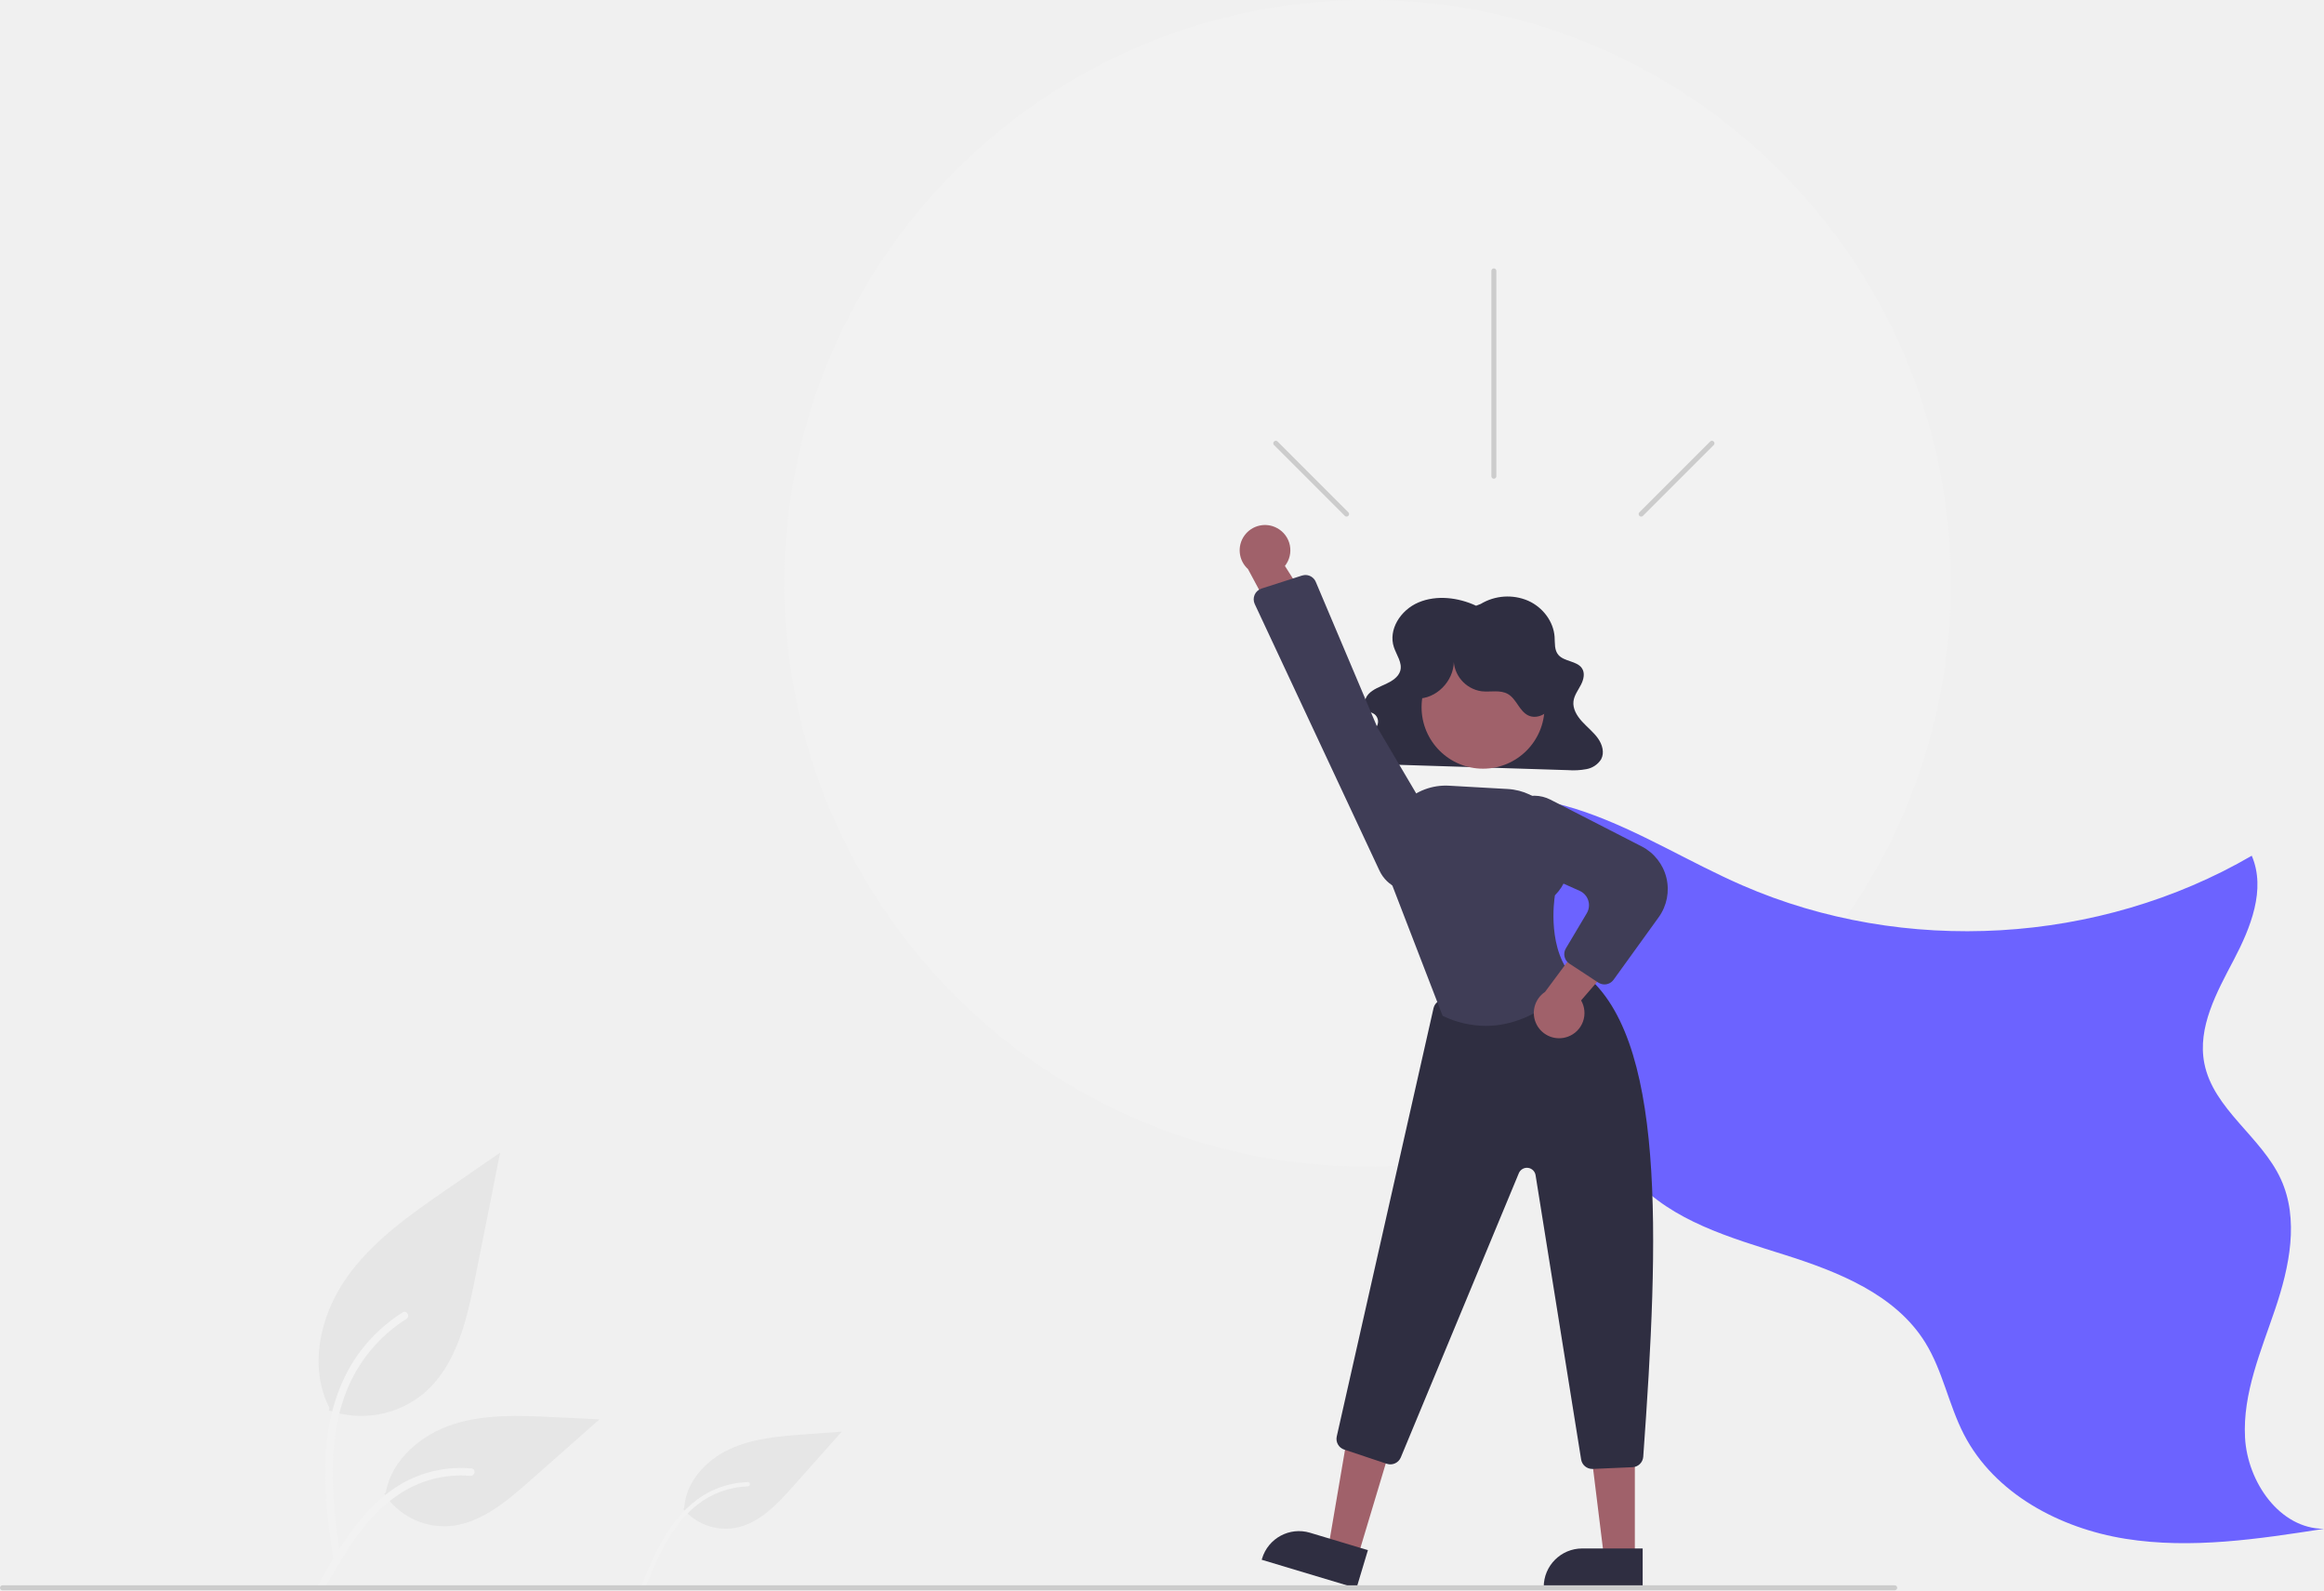
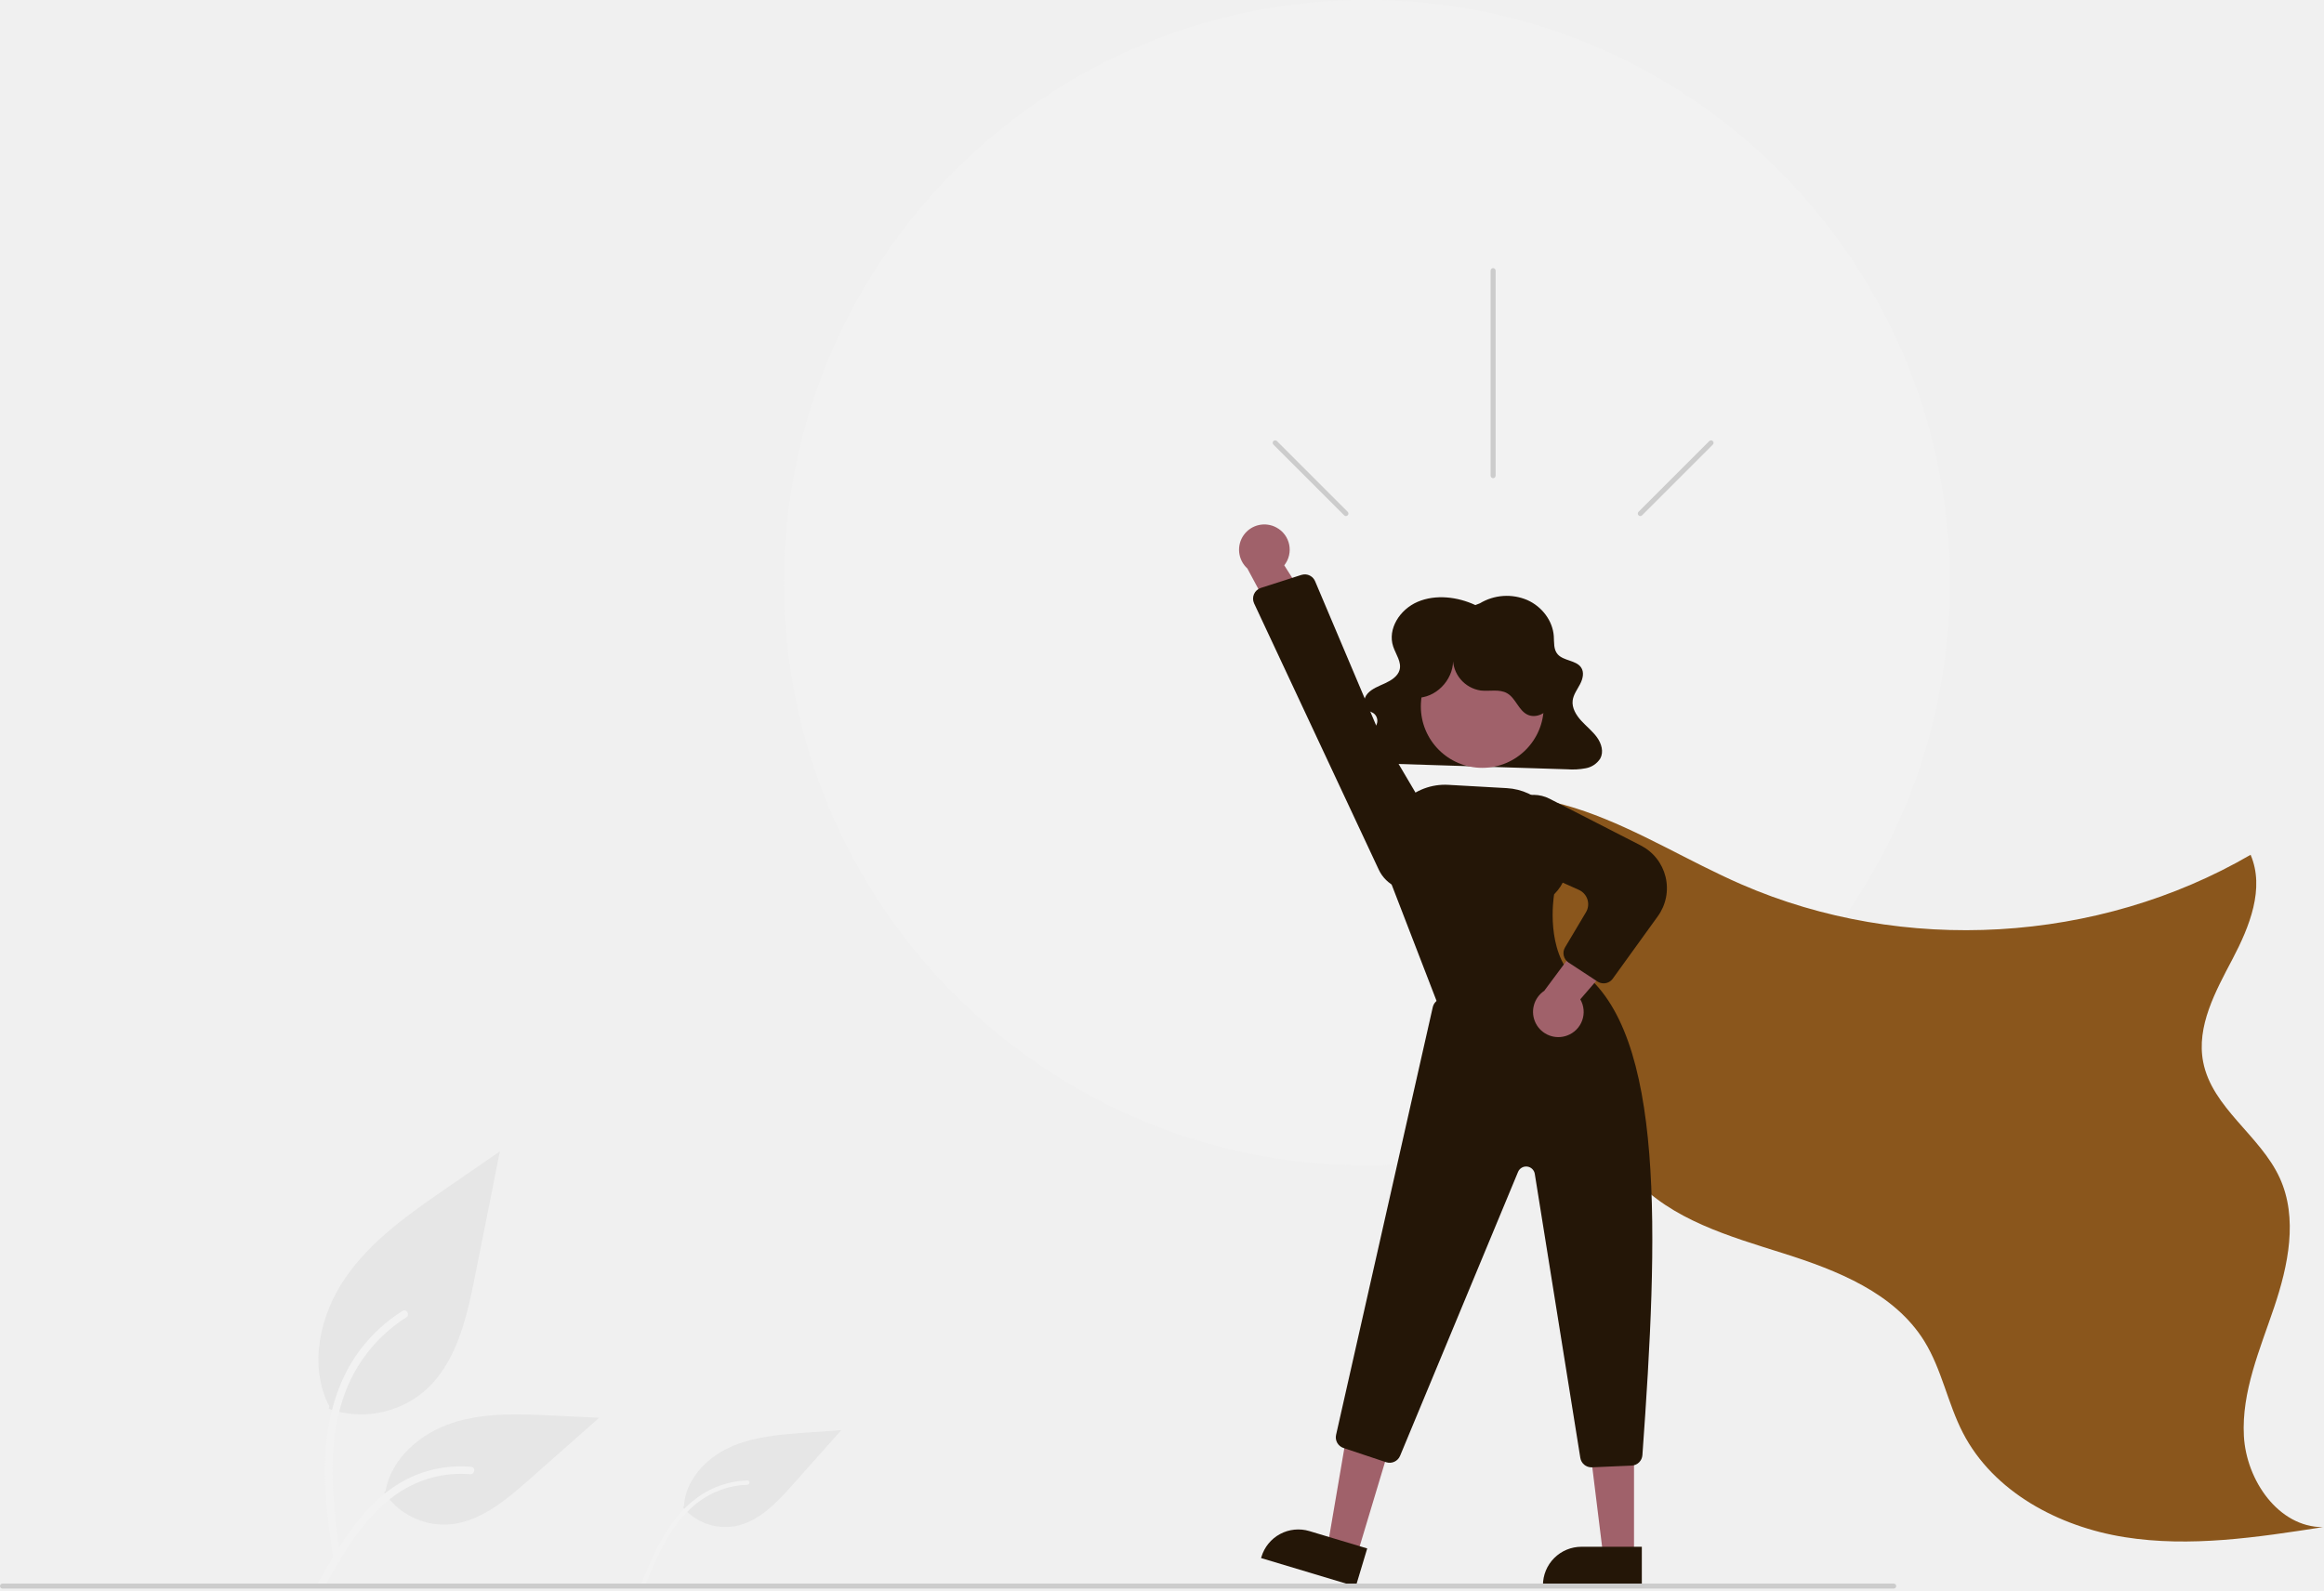
- <svg xmlns="http://www.w3.org/2000/svg" width="928.526" height="635.213" viewBox="0 0 928.526 635.213" role="img" artist="Katerina Limpitsouni" source="https://undraw.co/">
-   <circle cx="546.409" cy="233" r="233" fill="#f2f2f2" />
-   <path d="M267.148,695.739a39.063,39.063,0,0,0,37.721-6.645c13.212-11.089,17.354-29.359,20.725-46.275l9.969-50.036-20.872,14.371c-15.01,10.335-30.357,21.001-40.75,35.971s-14.929,35.405-6.579,51.603" transform="translate(-135.7371 -132.3937)" fill="#e6e6e6" />
-   <path d="M268.932,756.318c-2.112-15.387-4.285-30.973-2.803-46.525,1.316-13.812,5.53-27.303,14.109-38.364a63.82,63.82,0,0,1,16.374-14.837c1.637-1.034,3.144,1.561,1.514,2.59a60.672,60.672,0,0,0-23.999,28.956c-5.225,13.289-6.064,27.776-5.164,41.893.544,8.537,1.698,17.019,2.861,25.489a1.554,1.554,0,0,1-1.048,1.845,1.509,1.509,0,0,1-1.845-1.048Z" transform="translate(-135.7371 -132.3937)" fill="#f2f2f2" />
-   <path d="M408.733,735.124a22.264,22.264,0,0,0,20.462,7.606c9.693-1.644,16.995-9.432,23.529-16.778l19.325-21.728L457.644,705.275c-10.359.755-20.98,1.575-30.405,5.94s-17.546,13.104-18.109,23.476" transform="translate(-135.7371 -132.3937)" fill="#e6e6e6" />
-   <path d="M392.149,765.424c3.397-8.175,6.821-16.463,12.033-23.683,4.628-6.412,10.589-11.83,17.996-14.796a36.374,36.374,0,0,1,12.328-2.575c1.103-.036,1.096,1.674-.002,1.71a34.579,34.579,0,0,0-20.146,7.319c-6.4,5.028-10.988,11.909-14.615,19.11-2.193,4.354-4.071,8.857-5.94,13.357a.886.886,0,0,1-1.047.605.86.86,0,0,1-.605-1.047Z" transform="translate(-135.7371 -132.3937)" fill="#f2f2f2" />
-   <path d="M289.28,729.089a28.755,28.755,0,0,0,25.055,12.931c12.683-.602,23.257-9.454,32.775-17.858l28.153-24.857L356.63,698.414c-13.4-.641-27.145-1.239-39.908,2.893s-24.533,14.077-26.867,27.287" transform="translate(-135.7371 -132.3937)" fill="#e6e6e6" />
-   <path d="M262.962,765.163c10.168-17.991,21.961-37.986,43.035-44.377a48.022,48.022,0,0,1,18.101-1.869c1.922.166,1.442,3.128-.476,2.963a44.614,44.614,0,0,0-28.886,7.642c-8.145,5.544-14.487,13.252-19.854,21.425-3.288,5.007-6.233,10.226-9.178,15.438-.941,1.666-3.693.463-2.74-1.222Z" transform="translate(-135.7371 -132.3937)" fill="#f2f2f2" />
-   <path d="M702.07,458.075c20.217-11.112,45.379-8.882,67.161-1.285s41.522,20.043,62.675,29.249c64.64,28.131,142.548,23.595,203.487-11.848,5.763,13.406-.419,28.74-7.211,41.656s-14.532,26.914-11.736,41.236c3.578,18.327,22.793,29.315,30.579,46.288,7.391,16.112,3.424,35.032-2.246,51.827s-13.028,33.715-12.065,51.415,13.823,36.416,31.549,36.43c-26.269,4.082-53.056,8.166-79.309,3.983s-52.369-18.068-64.558-41.693c-6.093-11.809-8.441-25.386-15.439-36.682-11.918-19.241-34.791-28.289-56.372-35.108s-44.676-13.388-59.871-30.162c-14.478-15.982-19.064-38.246-26.734-58.401a186.537,186.537,0,0,0-64.588-84.23" transform="translate(-135.7371 -132.3937)" fill="#6c63ff" />
-   <path d="M725.495,374.338c-7.097-3.302-15.81-4.384-23.032-1.316s-12.145,10.932-9.809,17.891c1.059,3.155,3.47,6.258,2.531,9.445-.723,2.453-3.245,4.072-5.723,5.224s-5.187,2.12-6.978,4.062-2.165,5.285.073,6.791c.737.496,1.659.732,2.374,1.254a3.772,3.772,0,0,1,1.164,4.222,8.893,8.893,0,0,1-2.851,3.751c-2.541,2.191-5.898,4.698-5.109,7.809a5.478,5.478,0,0,0,3.697,3.458,18.367,18.367,0,0,0,5.427.716l74.966,2.362a28.422,28.422,0,0,0,7.402-.413,8.762,8.762,0,0,0,5.813-3.905c1.436-2.657.493-5.931-1.28-8.412s-4.282-4.439-6.355-6.717-3.769-5.123-3.404-8.067c.293-2.357,1.847-4.395,2.963-6.537s1.764-4.818.319-6.789c-2.037-2.777-6.927-2.526-9.243-5.113-1.748-1.953-1.41-4.763-1.584-7.281-.418-6.057-4.611-11.776-10.58-14.433a20.831,20.831,0,0,0-18.953,1.291Z" transform="translate(-135.7371 -132.3937)" fill="#2f2e41" />
-   <polygon points="542.385 622.099 530.644 618.571 538.663 571.604 555.992 576.811 542.385 622.099" fill="#a0616a" />
-   <path d="M677.697,766.774l-37.859-11.375.144-.479a15.386,15.386,0,0,1,19.163-10.309l.001 0,23.123,6.947Z" transform="translate(-135.7371 -132.3937)" fill="#2f2e41" />
-   <polygon points="653.182 622.496 640.922 622.495 635.09 575.207 653.184 575.208 653.182 622.496" fill="#a0616a" />
-   <path d="M792.045,766.774l-39.531-.001v-.5a15.386,15.386,0,0,1,15.386-15.386h.001l24.144.001Z" transform="translate(-135.7371 -132.3937)" fill="#2f2e41" />
-   <path d="M771.9,719.123a4.5,4.5,0,0,1-4.441-3.788L749.256,601.781a3.5,3.5,0,0,0-6.688-.789L695.406,714.528a4.516,4.516,0,0,1-5.579,2.544L672.793,711.393a4.485,4.485,0,0,1-2.966-5.261L708.476,535.111a4.525,4.525,0,0,1,3.372-3.392L763.68,519.687a4.562,4.562,0,0,1,3.708.77c34.13,24.799,31.247,105.821,24.886,193.798a4.502,4.502,0,0,1-4.294,4.174l-15.882.691C772.032,719.122,771.966,719.123,771.9,719.123Z" transform="translate(-135.7371 -132.3937)" fill="#2f2e41" />
-   <circle cx="592.532" cy="282.471" r="24.561" fill="#a0616a" />
-   <path d="M729.329,542.162a39.899,39.899,0,0,1-17.024-3.935l-.183-.085-.073-.188-22.03-57.076-.419-9.917A23.773,23.773,0,0,1,714.692,446.22l23.388,1.317a23.787,23.787,0,0,1,22.437,23.61c.607,1.167,4.921,10.292-3.533,18.865-.316,1.952-3.273,22.247,7.887,33.407l.314.313-.274.349C764.732,524.309,750.399,542.159,729.329,542.162Z" transform="translate(-135.7371 -132.3937)" fill="#3f3d56" />
-   <path d="M762.171,546.467a10.056,10.056,0,0,0,5.277-14.488l23.359-27.043-18.414-2.397-19.359,26.048a10.11,10.11,0,0,0,9.137,17.88Z" transform="translate(-135.7371 -132.3937)" fill="#a0616a" />
-   <path d="M776.775,525.594a4.489,4.489,0,0,1-2.469-.74l-11.553-7.577a4.491,4.491,0,0,1-1.399-6.064l8.364-14.052a6.272,6.272,0,0,0-2.824-8.932l-24.028-10.772a14.324,14.324,0,0,1-8.112-15.915h0a14.241,14.241,0,0,1,20.432-9.754l36.452,18.679a19.177,19.177,0,0,1,6.805,28.289L780.424,523.725A4.489,4.489,0,0,1,776.775,525.594Z" transform="translate(-135.7371 -132.3937)" fill="#3f3d56" />
-   <path d="M703.142,411.373c7.756-.623,14.196-8.371,13.39-16.111a13.009,13.009,0,0,0,11.141,13.246c3.558.392,7.458-.684,10.555,1.11,3.43,1.988,4.528,6.816,8.101,8.533,3.453,1.659,7.838-.604,9.543-4.033s1.287-7.55.157-11.21a31.652,31.652,0,0,0-52.69-12.975c-3.261,3.28-5.851,7.461-6.271,12.068s1.717,9.605,5.854,11.675Z" transform="translate(-135.7371 -132.3937)" fill="#2f2e41" />
-   <path d="M646.001,343.338a10.056,10.056,0,0,1,3.105,15.104l19.159,30.165-18.567-.318-15.347-28.596a10.11,10.11,0,0,1,11.651-16.354Z" transform="translate(-135.7371 -132.3937)" fill="#a0616a" />
-   <path d="M661.444,364.818l24.674,58.302,25.869,43.864a14.189,14.189,0,0,1-8.12,20.79h0a14.265,14.265,0,0,1-16.951-7.569L637.058,373.672a4.5,4.5,0,0,1,2.699-6.192l16.166-5.193a4.6,4.6,0,0,1,.942-.197A4.474,4.474,0,0,1,661.444,364.818Z" transform="translate(-135.7371 -132.3937)" fill="#3f3d56" />
-   <path d="M892.737,767.606h-756a1,1,0,0,1,0-2h756a1,1,0,0,1,0,2Z" transform="translate(-135.7371 -132.3937)" fill="#ccc" />
-   <path d="M733.595,240.606v82a1,1,0,1,1-2,0v-82a1,1,0,0,1,2,0Z" transform="translate(-135.7371 -132.3937)" fill="#ccc" />
-   <path d="M820.421,310.171l-28.284,28.284a1,1,0,0,1-1.414-1.414l28.284-28.284a1,1,0,1,1,1.414,1.414Z" transform="translate(-135.7371 -132.3937)" fill="#ccc" />
-   <path d="M644.77,310.171,673.054,338.456a1,1,0,0,0,1.414-1.414l-28.284-28.284a1,1,0,1,0-1.414,1.414Z" transform="translate(-135.7371 -132.3937)" fill="#ccc" />
+ <svg xmlns="http://www.w3.org/2000/svg" width="929" height="636" viewBox="0 0 929 636" fill="none">
+   <g clip-path="url(#clip0_7708_96)">
+     <path d="M546.409 466C675.091 466 779.409 361.682 779.409 233C779.409 104.318 675.091 0 546.409 0C417.726 0 313.409 104.318 313.409 233C313.409 361.682 417.726 466 546.409 466Z" fill="#F2F2F2" />
+     <path d="M131.411 563.346C137.74 565.57 144.535 566.128 151.142 564.964C157.749 563.8 163.945 560.954 169.132 556.701C182.344 545.612 186.487 527.342 189.857 510.426L199.827 460.39L178.955 474.762C163.945 485.097 148.597 495.763 138.205 510.733C127.812 525.703 123.276 546.138 131.626 562.336" fill="#E6E6E6" />
+     <path d="M133.195 623.924C131.083 608.537 128.911 592.952 130.393 577.399C131.709 563.587 135.922 550.096 144.501 539.035C149.055 533.175 154.596 528.154 160.875 524.197C162.513 523.164 164.02 525.759 162.389 526.788C151.525 533.654 143.121 543.794 138.39 555.744C133.166 569.034 132.327 583.52 133.227 597.638C133.771 606.175 134.925 614.656 136.088 623.127C136.18 623.51 136.123 623.913 135.928 624.256C135.734 624.598 135.417 624.854 135.041 624.972C134.657 625.075 134.248 625.023 133.903 624.827C133.557 624.631 133.303 624.306 133.195 623.924Z" fill="#F2F2F2" />
+     <path d="M272.996 602.731C275.467 605.649 278.647 607.882 282.231 609.214C285.815 610.546 289.681 610.933 293.458 610.337C303.151 608.693 310.454 600.905 316.987 593.559L336.312 571.831L321.907 572.881C311.548 573.636 300.927 574.456 291.502 578.821C282.077 583.185 273.956 591.925 273.393 602.296" fill="#E6E6E6" />
+     <path d="M256.412 633.03C259.808 624.855 263.233 616.566 268.444 609.347C273.073 602.935 279.033 597.517 286.44 594.551C290.368 592.982 294.54 592.111 298.768 591.976C299.871 591.939 299.864 593.65 298.765 593.686C291.444 593.93 284.39 596.493 278.619 601.005C272.219 606.033 267.631 612.914 264.004 620.115C261.811 624.469 259.934 628.972 258.064 633.472C257.998 633.686 257.854 633.868 257.66 633.981C257.465 634.093 257.235 634.127 257.017 634.077C256.798 634.017 256.612 633.874 256.499 633.678C256.386 633.482 256.354 633.249 256.412 633.03Z" fill="#F2F2F2" />
+     <path d="M153.543 596.696C156.257 600.821 159.988 604.178 164.376 606.443C168.765 608.708 173.662 609.804 178.597 609.627C191.28 609.025 201.854 600.173 211.372 591.769L239.526 566.912L220.893 566.02C207.493 565.379 193.748 564.781 180.985 568.913C168.223 573.045 156.452 582.99 154.119 596.2" fill="#E6E6E6" />
+     <path d="M127.225 632.77C137.393 614.778 149.187 594.783 170.26 588.393C176.12 586.622 182.263 585.987 188.361 586.524C190.283 586.689 189.803 589.652 187.885 589.486C177.664 588.638 167.462 591.336 158.998 597.129C150.853 602.673 144.512 610.38 139.144 618.554C135.856 623.56 132.911 628.779 129.966 633.991C129.024 635.657 126.273 634.455 127.225 632.77Z" fill="#F2F2F2" />
+     <path d="M566.333 325.681C586.55 314.57 611.712 316.8 633.494 324.397C655.277 331.994 675.016 344.44 696.17 353.646C760.81 381.776 838.718 377.24 899.656 341.798C905.42 355.204 899.237 370.538 892.445 383.454C885.654 396.369 877.913 410.368 880.709 424.69C884.287 443.017 903.502 454.005 911.288 470.978C918.679 487.089 914.712 506.01 909.042 522.805C903.372 539.6 896.014 556.52 896.977 574.22C897.941 591.92 910.8 610.636 928.526 610.65C902.257 614.732 875.47 618.816 849.217 614.633C822.964 610.45 796.848 596.565 784.659 572.94C778.566 561.132 776.217 547.554 769.22 536.258C757.302 517.017 734.429 507.969 712.848 501.15C691.267 494.331 668.172 487.762 652.977 470.988C638.499 455.006 633.913 432.742 626.243 412.587C613.324 378.848 590.886 349.587 561.654 328.357" fill="#8A561C" />
+     <path d="M589.758 241.944C582.661 238.643 573.947 237.561 566.726 240.628C559.505 243.696 554.581 251.56 556.916 258.519C557.975 261.675 560.386 264.778 559.447 267.964C558.724 270.417 556.202 272.037 553.724 273.188C551.247 274.339 548.537 275.308 546.746 277.25C544.955 279.192 544.581 282.535 546.819 284.041C547.556 284.537 548.478 284.772 549.193 285.295C549.802 285.79 550.242 286.463 550.45 287.22C550.659 287.977 550.626 288.78 550.357 289.518C549.761 291.001 548.776 292.297 547.506 293.268C544.966 295.459 541.608 297.967 542.397 301.077C542.69 301.908 543.178 302.657 543.822 303.258C544.466 303.86 545.245 304.298 546.094 304.535C547.857 305.043 549.686 305.285 551.521 305.251L626.487 307.613C628.962 307.799 631.45 307.66 633.889 307.199C635.074 306.983 636.202 306.525 637.202 305.853C638.202 305.181 639.053 304.31 639.702 303.294C641.137 300.637 640.195 297.364 638.422 294.882C636.649 292.401 634.14 290.444 632.067 288.165C629.993 285.887 628.297 283.043 628.662 280.098C628.955 277.74 630.51 275.703 631.626 273.561C632.742 271.419 633.39 268.743 631.945 266.772C629.908 263.996 625.018 264.247 622.702 261.659C620.954 259.707 621.291 256.896 621.118 254.378C620.7 248.321 616.506 242.602 610.537 239.945C607.502 238.643 604.201 238.08 600.905 238.304C597.61 238.529 594.415 239.534 591.584 241.236L589.758 241.944Z" fill="#241607" />
+     <path d="M542.385 622.099L530.644 618.571L538.663 571.604L555.992 576.811L542.385 622.099Z" fill="#A0616A" />
+     <path d="M541.96 634.38L504.102 623.005L504.246 622.526C504.827 620.591 505.784 618.79 507.061 617.224C508.339 615.659 509.912 614.36 511.692 613.403C513.471 612.446 515.422 611.848 517.432 611.645C519.442 611.442 521.473 611.636 523.408 612.218L546.532 619.165L541.96 634.38Z" fill="#241607" />
+     <path d="M653.182 622.496L640.922 622.495L635.09 575.207L653.184 575.208L653.182 622.496Z" fill="#A0616A" />
+     <path d="M656.308 634.38L616.778 634.378V633.878C616.778 631.858 617.176 629.857 617.949 627.99C618.722 626.124 619.856 624.427 621.284 622.999C622.713 621.57 624.409 620.436 626.276 619.663C628.143 618.89 630.144 618.492 632.164 618.492L656.309 618.493L656.308 634.38Z" fill="#241607" />
+     <path d="M636.163 586.73C635.094 586.729 634.059 586.348 633.245 585.653C632.431 584.959 631.891 583.998 631.722 582.942L613.519 469.387C613.398 468.635 613.035 467.943 612.486 467.415C611.936 466.888 611.229 466.554 610.473 466.465C609.716 466.376 608.951 466.536 608.294 466.921C607.637 467.306 607.123 467.895 606.83 468.598L559.669 582.134C559.23 583.182 558.412 584.026 557.378 584.498C556.344 584.969 555.17 585.034 554.09 584.678L537.056 578.999C535.995 578.649 535.104 577.916 534.555 576.943C534.006 575.97 533.84 574.827 534.09 573.739L572.739 402.717C572.928 401.893 573.344 401.139 573.94 400.539C574.536 399.94 575.288 399.519 576.111 399.325L627.943 387.293C628.58 387.149 629.241 387.142 629.881 387.275C630.52 387.408 631.124 387.677 631.651 388.063C665.781 412.862 662.898 493.884 656.537 581.861C656.457 582.962 655.976 583.996 655.184 584.765C654.393 585.535 653.346 585.987 652.242 586.035L636.361 586.726C636.295 586.728 636.229 586.73 636.163 586.73Z" fill="#241607" />
+     <path d="M592.532 307.032C606.096 307.032 617.093 296.035 617.093 282.471C617.093 268.906 606.096 257.91 592.532 257.91C578.967 257.91 567.971 268.906 567.971 282.471C567.971 296.035 578.967 307.032 592.532 307.032Z" fill="#A0616A" />
+     <path d="M593.592 409.768C587.696 409.73 581.882 408.386 576.568 405.833L576.386 405.748L576.313 405.56L554.283 348.484L553.865 338.567C553.724 335.25 554.28 331.941 555.496 328.853C556.712 325.764 558.561 322.964 560.925 320.634C563.288 318.303 566.114 316.493 569.219 315.321C572.324 314.149 575.641 313.639 578.955 313.826L602.343 315.144C608.384 315.487 614.067 318.12 618.236 322.507C622.404 326.893 624.744 332.703 624.779 338.754C625.387 339.921 629.701 349.046 621.246 357.619C620.93 359.572 617.973 379.866 629.133 391.027L629.447 391.34L629.173 391.689C628.995 391.915 614.662 409.765 593.592 409.768Z" fill="#241607" />
+     <path d="M626.434 414.073C627.816 413.572 629.071 412.774 630.111 411.736C631.152 410.697 631.952 409.443 632.455 408.061C632.958 406.68 633.152 405.205 633.023 403.741C632.895 402.276 632.447 400.858 631.711 399.585L655.07 372.542L636.655 370.145L617.296 396.193C615.241 397.572 613.762 399.656 613.14 402.052C612.518 404.447 612.797 406.988 613.923 409.192C615.05 411.396 616.945 413.11 619.251 414.01C621.557 414.91 624.112 414.932 626.434 414.073Z" fill="#A0616A" />
+     <path d="M641.038 393.2C640.161 393.2 639.302 392.943 638.57 392.46L627.017 384.883C626.045 384.249 625.357 383.263 625.096 382.132C624.836 381.002 625.022 379.814 625.618 378.819L633.981 364.767C634.434 364.007 634.72 363.159 634.822 362.28C634.924 361.402 634.839 360.511 634.572 359.668C634.305 358.824 633.863 358.047 633.275 357.386C632.686 356.726 631.965 356.197 631.157 355.835L607.13 345.063C604.175 343.721 601.763 341.416 600.289 338.525C598.815 335.633 598.367 332.327 599.018 329.148C599.467 327.004 600.405 324.992 601.758 323.27C603.111 321.547 604.844 320.16 606.821 319.216C608.798 318.272 610.966 317.798 613.156 317.828C615.347 317.859 617.5 318.395 619.45 319.394L655.902 338.073C658.361 339.333 660.519 341.109 662.228 343.281C663.936 345.452 665.155 347.968 665.802 350.654C666.448 353.341 666.506 356.135 665.972 358.846C665.438 361.557 664.324 364.121 662.707 366.362L644.687 391.331C644.271 391.91 643.723 392.382 643.088 392.707C642.454 393.032 641.751 393.201 641.038 393.2Z" fill="#241607" />
+     <path d="M567.405 278.979C575.161 278.356 581.601 270.607 580.795 262.868C580.704 266.058 581.789 269.17 583.843 271.612C585.897 274.055 588.777 275.657 591.936 276.114C595.494 276.506 599.394 275.429 602.491 277.224C605.921 279.212 607.019 284.04 610.592 285.757C614.045 287.416 618.43 285.153 620.135 281.724C621.841 278.294 621.423 274.173 620.292 270.514C618.68 265.294 615.745 260.581 611.771 256.832C607.798 253.083 602.922 250.427 597.618 249.121C592.314 247.814 586.762 247.903 581.502 249.378C576.242 250.853 571.454 253.665 567.603 257.538C564.341 260.819 561.752 265 561.332 269.607C560.912 274.213 563.049 279.212 567.186 281.282L567.405 278.979Z" fill="#241607" />
+     <path d="M510.264 210.944C511.558 211.642 512.684 212.615 513.561 213.794C514.438 214.974 515.047 216.331 515.343 217.771C515.639 219.211 515.615 220.699 515.274 222.129C514.933 223.559 514.283 224.896 513.369 226.048L532.528 256.213L513.961 255.894L498.614 227.298C496.781 225.635 495.622 223.356 495.357 220.896C495.092 218.435 495.739 215.962 497.175 213.946C498.611 211.931 500.737 210.511 503.149 209.958C505.562 209.405 508.093 209.756 510.264 210.944Z" fill="#A0616A" />
+     <path d="M525.707 232.424L550.38 290.726L576.249 334.59C577.341 336.442 577.998 338.517 578.17 340.66C578.342 342.803 578.026 344.957 577.243 346.959C576.461 348.962 575.235 350.76 573.656 352.219C572.077 353.678 570.187 354.759 568.129 355.38C564.865 356.349 561.362 356.118 558.254 354.73C555.145 353.342 552.635 350.888 551.178 347.811L501.321 241.279C501.05 240.7 500.905 240.07 500.897 239.431C500.889 238.792 501.016 238.159 501.272 237.573C501.527 236.987 501.904 236.463 502.378 236.034C502.852 235.605 503.412 235.283 504.02 235.087L520.186 229.894C520.493 229.795 520.808 229.729 521.129 229.697C522.083 229.6 523.044 229.813 523.868 230.304C524.692 230.796 525.337 231.539 525.707 232.424Z" fill="#241607" />
+     <path d="M757 635.213H1C0.735 635.213 0.48 635.107 0.293 634.92C0.105 634.732 0 634.478 0 634.213C0 633.947 0.105 633.693 0.293 633.505C0.48 633.318 0.735 633.213 1 633.213H757C757.265 633.213 757.52 633.318 757.707 633.505C757.895 633.693 758 633.947 758 634.213C758 634.478 757.895 634.732 757.707 634.92C757.52 635.107 757.265 635.213 757 635.213Z" fill="#CCCCCC" />
+     <path d="M597.858 108.213V190.213C597.858 190.478 597.753 190.732 597.565 190.92C597.378 191.107 597.123 191.213 596.858 191.213C596.593 191.213 596.339 191.107 596.151 190.92C595.964 190.732 595.858 190.478 595.858 190.213V108.213C595.858 107.947 595.964 107.693 596.151 107.506C596.339 107.318 596.593 107.213 596.858 107.213C597.123 107.213 597.378 107.318 597.565 107.506C597.753 107.693 597.858 107.947 597.858 108.213Z" fill="#CCCCCC" />
+     <path d="M684.684 177.778L656.4 206.062C656.212 206.249 655.958 206.353 655.693 206.353C655.428 206.353 655.174 206.247 654.987 206.06C654.8 205.873 654.694 205.619 654.694 205.354C654.694 205.089 654.799 204.835 654.985 204.648L683.27 176.363C683.362 176.27 683.473 176.196 683.594 176.146C683.716 176.095 683.846 176.069 683.977 176.069C684.109 176.069 684.239 176.094 684.361 176.145C684.482 176.195 684.592 176.269 684.685 176.362C684.778 176.455 684.852 176.565 684.902 176.687C684.953 176.808 684.979 176.938 684.978 177.07C684.978 177.201 684.952 177.332 684.902 177.453C684.851 177.574 684.777 177.685 684.684 177.778Z" fill="#CCCCCC" />
+     <path d="M509.033 177.778L537.317 206.062C537.504 206.249 537.759 206.355 538.024 206.355C538.289 206.355 538.544 206.249 538.731 206.062C538.919 205.874 539.024 205.62 539.024 205.355C539.024 205.089 538.919 204.835 538.731 204.648L510.447 176.363C510.354 176.27 510.244 176.196 510.122 176.146C510.001 176.095 509.871 176.069 509.739 176.069C509.608 176.069 509.478 176.094 509.356 176.145C509.234 176.195 509.124 176.269 509.031 176.362C508.938 176.455 508.864 176.565 508.814 176.687C508.764 176.808 508.738 176.938 508.738 177.07C508.738 177.201 508.764 177.332 508.815 177.453C508.865 177.574 508.939 177.685 509.033 177.778Z" fill="#CCCCCC" />
+   </g>
+   <defs>
+     <clipPath id="clip0_7708_96">
+       <rect width="928.526" height="635.213" fill="white" />
+     </clipPath>
+   </defs>
</svg>
